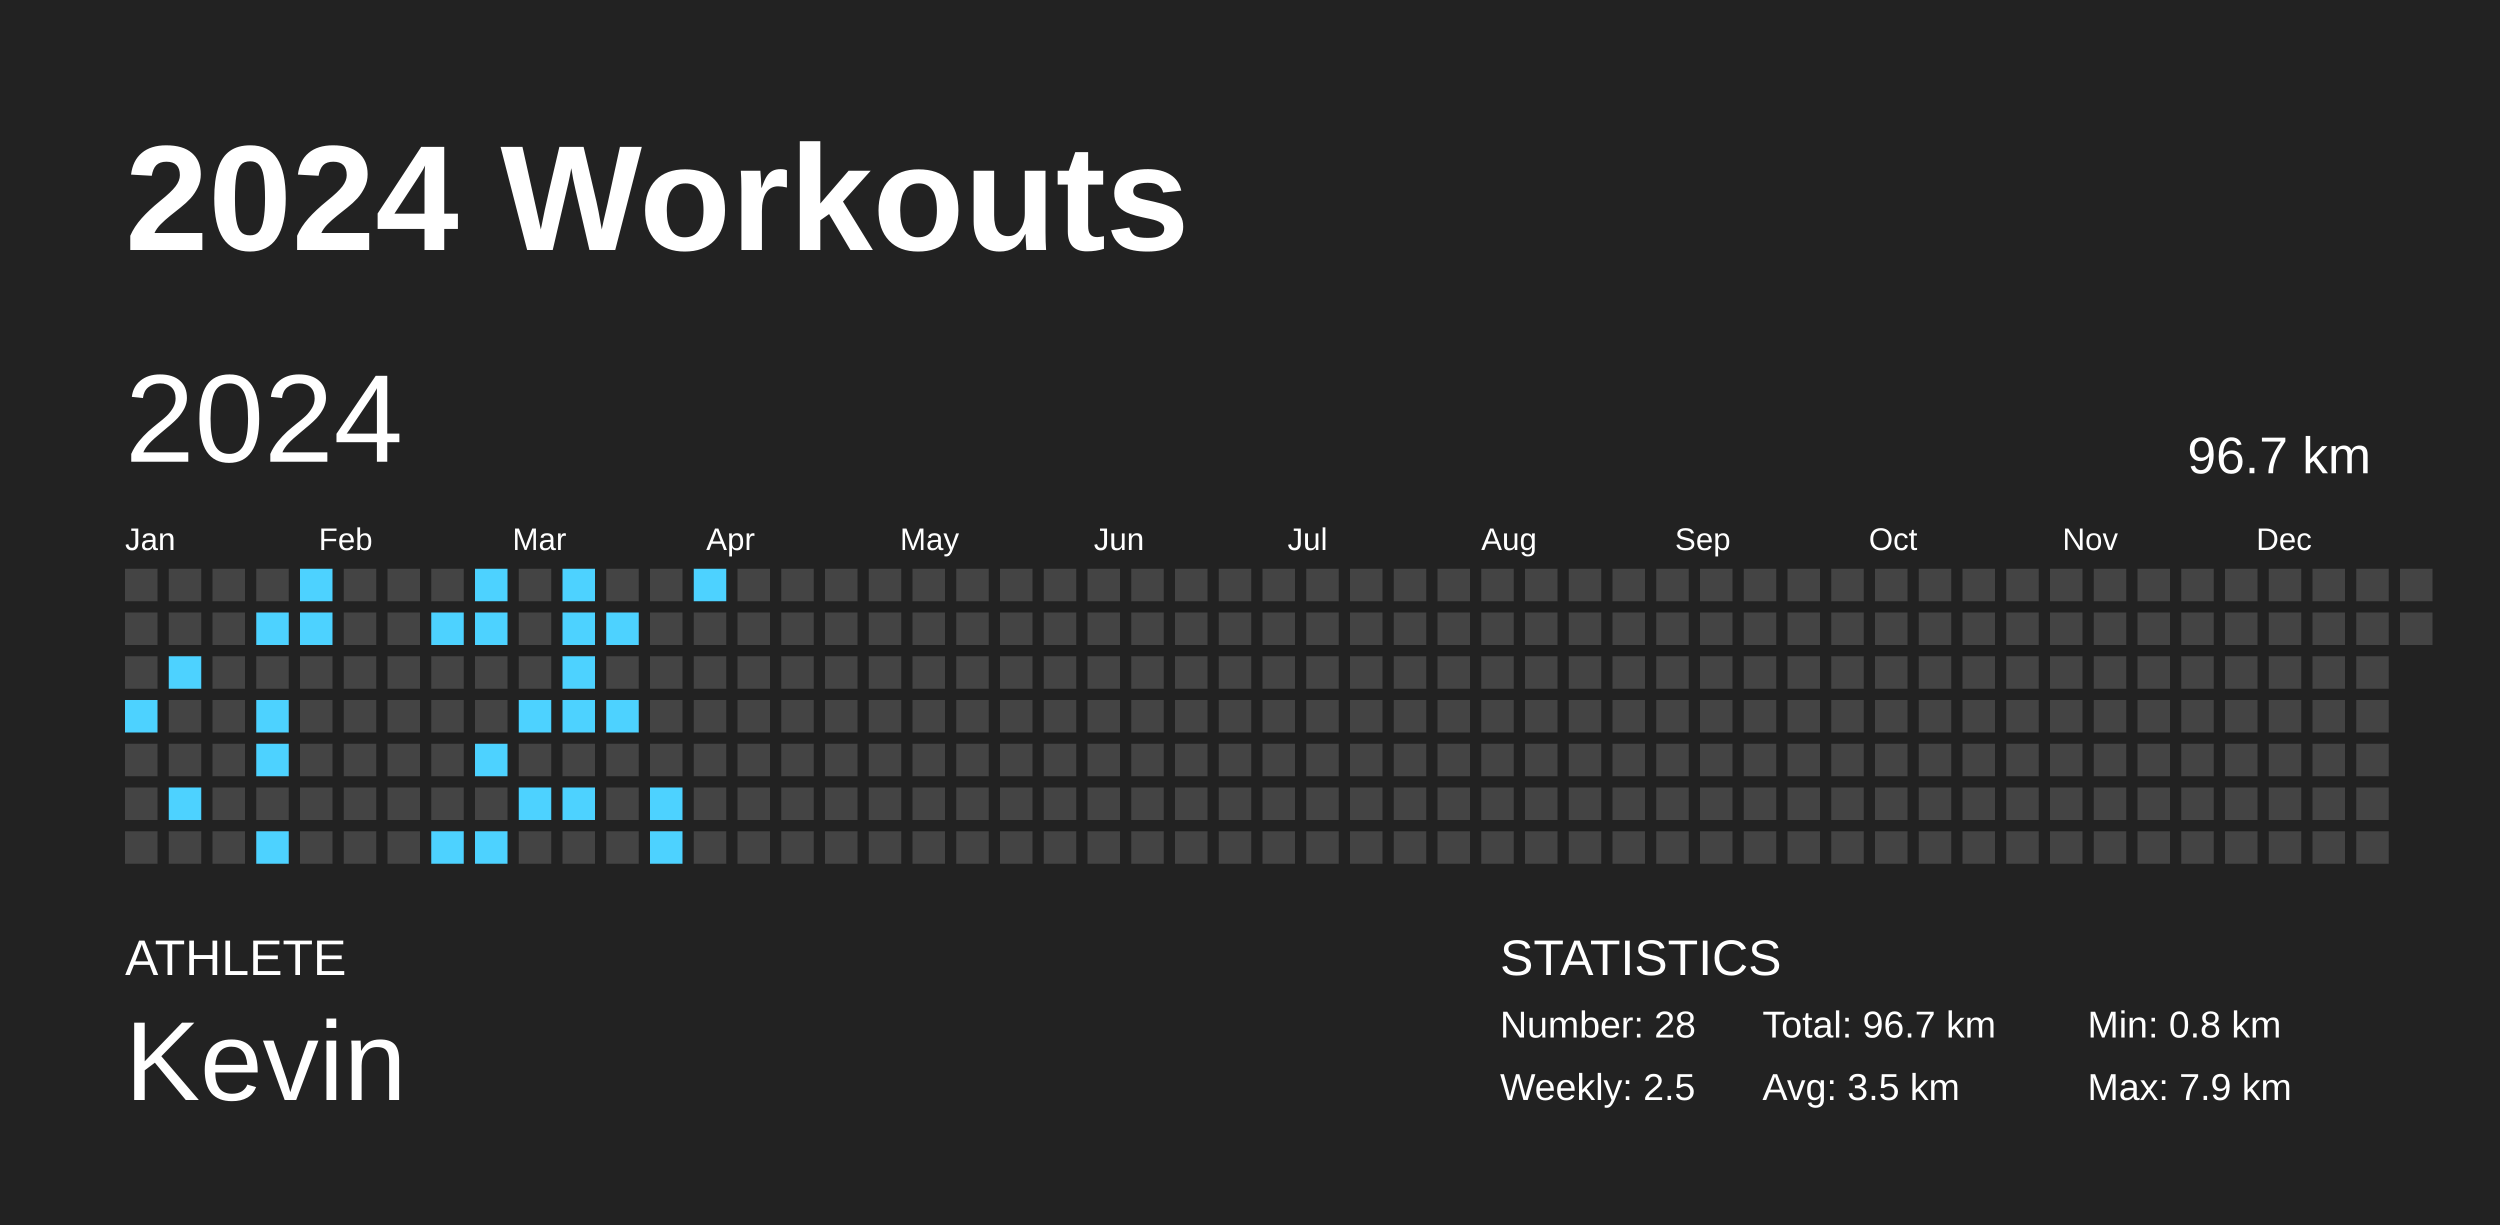
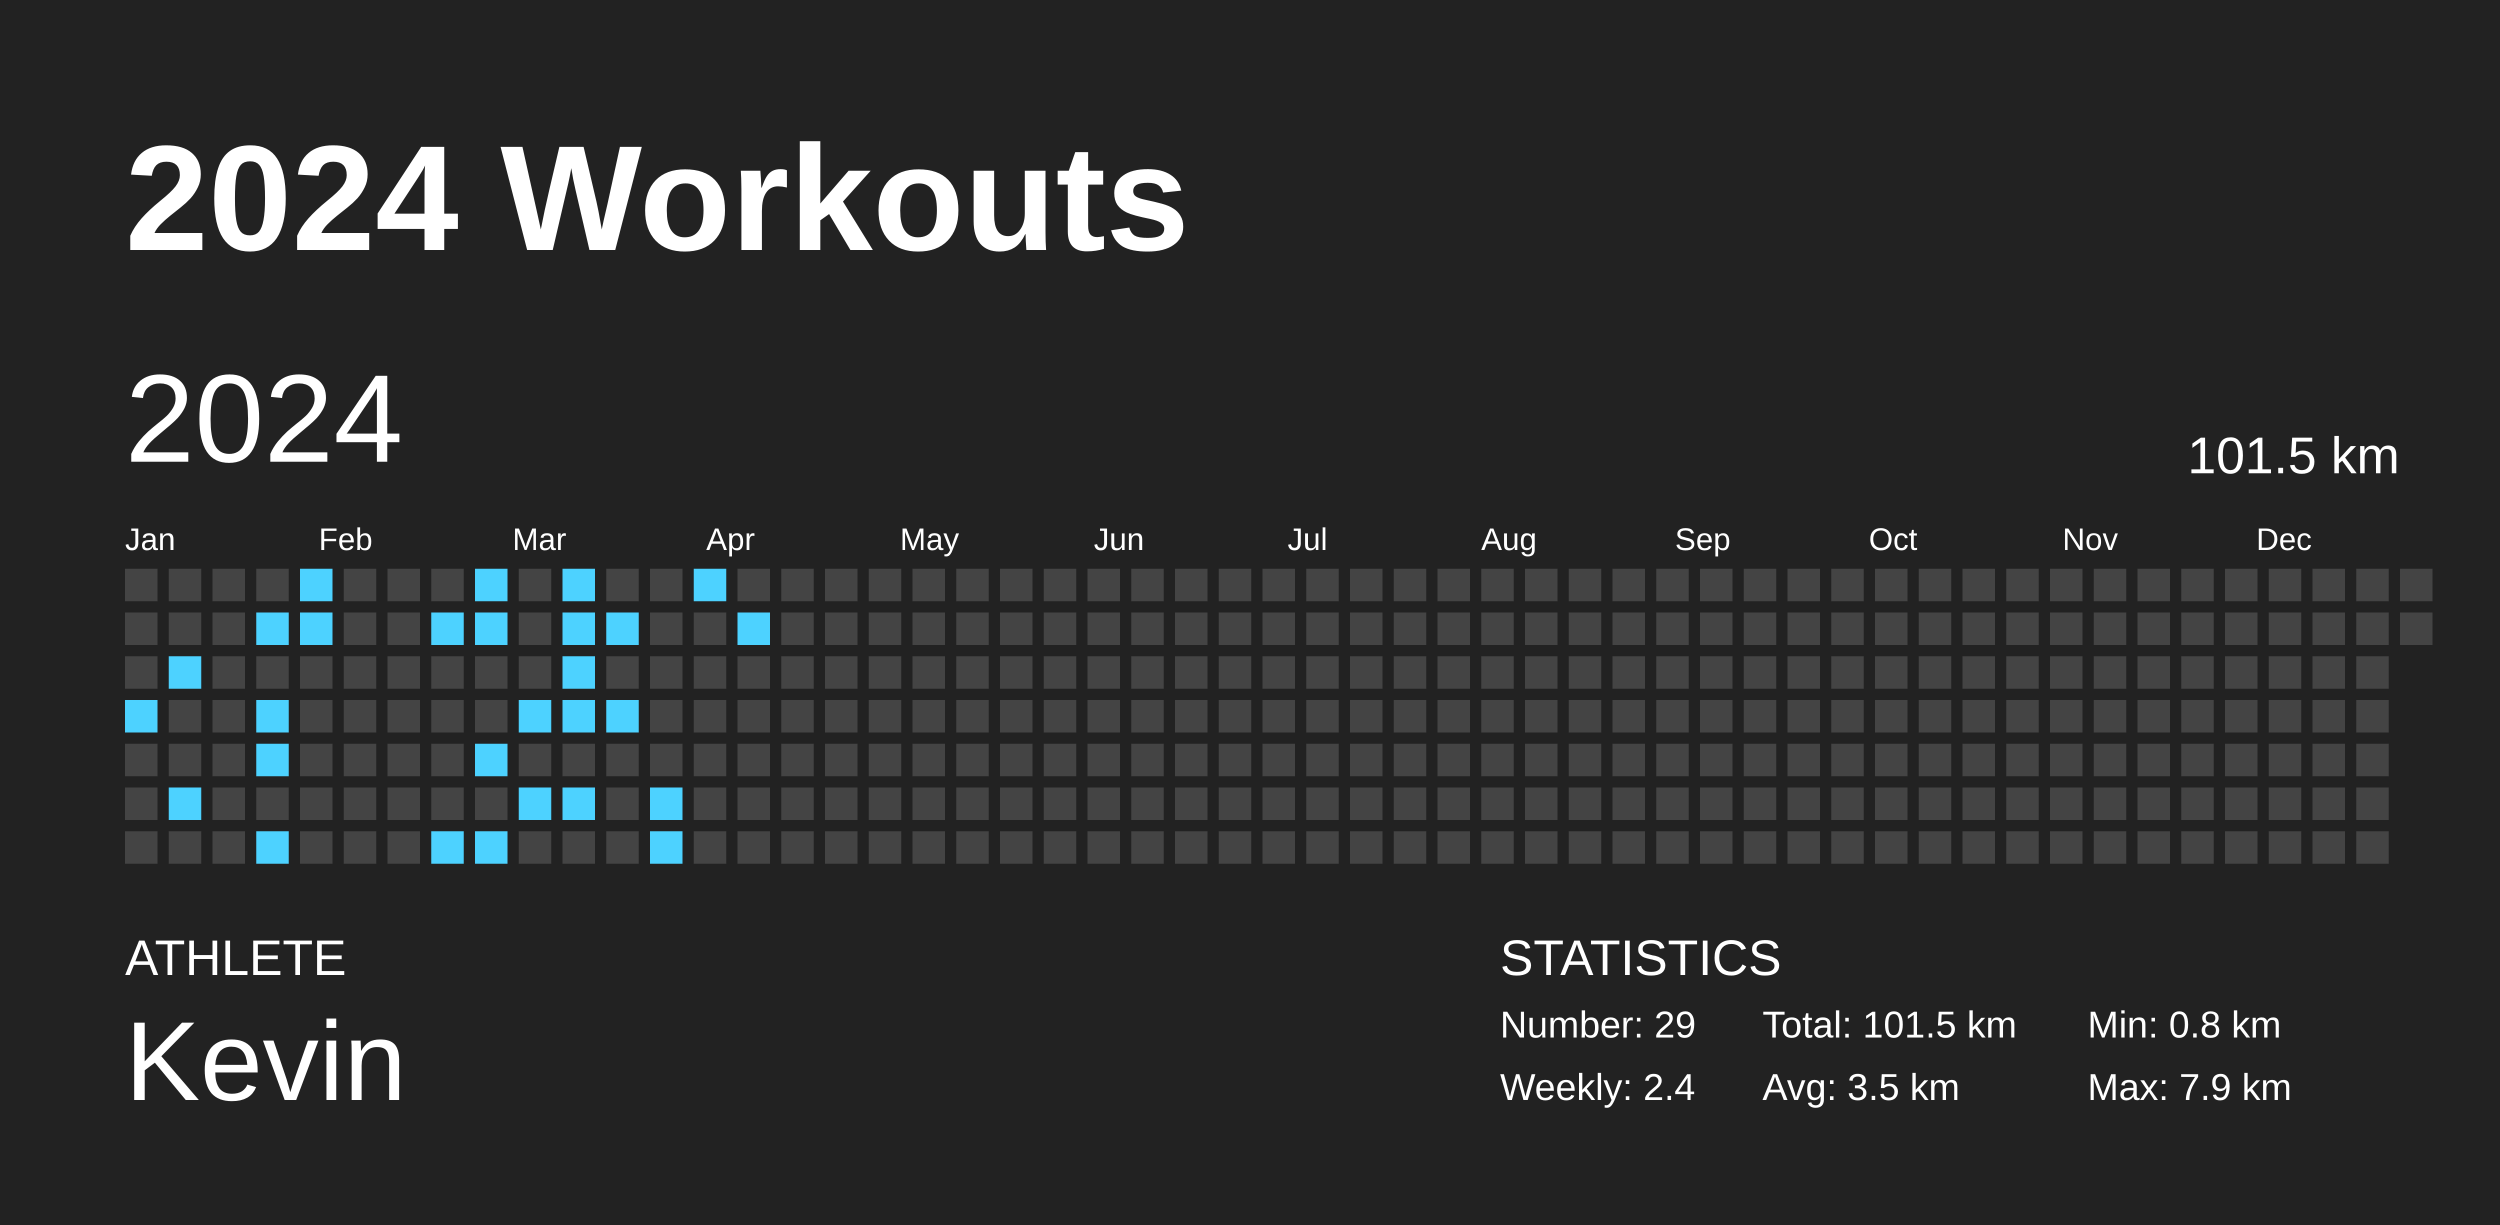
<svg xmlns="http://www.w3.org/2000/svg" baseProfile="full" height="98mm" version="1.1" viewBox="0,0,200,98" width="200mm">
  <defs />
  <rect fill="#222222" height="98" width="200" x="0" y="0" />
  <text fill="#FFFFFF" style="font-size:12px; font-family:Arial; font-weight:bold;" x="10" y="20">2024 Workouts</text>
  <text fill="#FFFFFF" style="font-size:4px; font-family:Arial" x="10" y="78">ATHLETE</text>
  <text fill="#FFFFFF" style="font-size:9px; font-family:Arial" x="10" y="88">Kevin</text>
  <text fill="#FFFFFF" style="font-size:4px; font-family:Arial" x="120" y="78">STATISTICS</text>
-   <text fill="#FFFFFF" style="font-size:3px; font-family:Arial" x="120" y="83">Number: 28</text>
-   <text fill="#FFFFFF" style="font-size:3px; font-family:Arial" x="120" y="88">Weekly: 2.5</text>
-   <text fill="#FFFFFF" style="font-size:3px; font-family:Arial" x="141" y="83">Total: 96.7 km</text>
+   <text fill="#FFFFFF" style="font-size:3px; font-family:Arial" x="120" y="83">Number: 29</text>
+   <text fill="#FFFFFF" style="font-size:3px; font-family:Arial" x="120" y="88">Weekly: 2.4</text>
+   <text fill="#FFFFFF" style="font-size:3px; font-family:Arial" x="141" y="83">Total: 101.5 km</text>
  <text fill="#FFFFFF" style="font-size:3px; font-family:Arial" x="141" y="88">Avg: 3.5 km</text>
  <text fill="#FFFFFF" style="font-size:3px; font-family:Arial" x="167" y="83">Min: 0.8 km</text>
  <text fill="#FFFFFF" style="font-size:3px; font-family:Arial" x="167" y="88">Max: 7.9 km</text>
  <text dominant-baseline="hanging" fill="#FFFFFF" style="font-size:10.0px; font-family:Arial;" x="10" y="30">2024</text>
-   <text dominant-baseline="hanging" fill="#FFFFFF" style="font-size:4.125px; font-family:Arial;" x="175" y="35">96.7 km</text>
+   <text dominant-baseline="hanging" fill="#FFFFFF" style="font-size:4.125px; font-family:Arial;" x="175" y="35">101.5 km</text>
  <text fill="#FFFFFF" style="font-size:2.5px; font-family:Arial" x="10.0" y="44">Jan</text>
  <text fill="#FFFFFF" style="font-size:2.5px; font-family:Arial" x="25.5" y="44">Feb</text>
  <text fill="#FFFFFF" style="font-size:2.5px; font-family:Arial" x="41.0" y="44">Mar</text>
  <text fill="#FFFFFF" style="font-size:2.5px; font-family:Arial" x="56.5" y="44">Apr</text>
  <text fill="#FFFFFF" style="font-size:2.5px; font-family:Arial" x="72.0" y="44">May</text>
  <text fill="#FFFFFF" style="font-size:2.5px; font-family:Arial" x="87.5" y="44">Jun</text>
  <text fill="#FFFFFF" style="font-size:2.5px; font-family:Arial" x="103.0" y="44">Jul</text>
  <text fill="#FFFFFF" style="font-size:2.5px; font-family:Arial" x="118.5" y="44">Aug</text>
  <text fill="#FFFFFF" style="font-size:2.5px; font-family:Arial" x="134.0" y="44">Sep</text>
  <text fill="#FFFFFF" style="font-size:2.5px; font-family:Arial" x="149.5" y="44">Oct</text>
  <text fill="#FFFFFF" style="font-size:2.5px; font-family:Arial" x="165.0" y="44">Nov</text>
  <text fill="#FFFFFF" style="font-size:2.5px; font-family:Arial" x="180.5" y="44">Dec</text>
  <rect fill="#444444" height="2.6" width="2.6" x="10.0" y="45.5" />
  <rect fill="#444444" height="2.6" width="2.6" x="10.0" y="49.0" />
  <rect fill="#444444" height="2.6" width="2.6" x="10.0" y="52.5" />
  <rect fill="#4dd2ff" height="2.6" width="2.6" x="10.0" y="56.0" />
  <rect fill="#444444" height="2.6" width="2.6" x="10.0" y="59.5" />
  <rect fill="#444444" height="2.6" width="2.6" x="10.0" y="63.0" />
  <rect fill="#444444" height="2.6" width="2.6" x="10.0" y="66.5" />
  <rect fill="#444444" height="2.6" width="2.6" x="13.5" y="45.5" />
  <rect fill="#444444" height="2.6" width="2.6" x="13.5" y="49.0" />
  <rect fill="#4dd2ff" height="2.6" width="2.6" x="13.5" y="52.5" />
  <rect fill="#444444" height="2.6" width="2.6" x="13.5" y="56.0" />
  <rect fill="#444444" height="2.6" width="2.6" x="13.5" y="59.5" />
  <rect fill="#4dd2ff" height="2.6" width="2.6" x="13.5" y="63.0" />
  <rect fill="#444444" height="2.6" width="2.6" x="13.5" y="66.5" />
  <rect fill="#444444" height="2.6" width="2.6" x="17.0" y="45.5" />
  <rect fill="#444444" height="2.6" width="2.6" x="17.0" y="49.0" />
  <rect fill="#444444" height="2.6" width="2.6" x="17.0" y="52.5" />
  <rect fill="#444444" height="2.6" width="2.6" x="17.0" y="56.0" />
  <rect fill="#444444" height="2.6" width="2.6" x="17.0" y="59.5" />
  <rect fill="#444444" height="2.6" width="2.6" x="17.0" y="63.0" />
  <rect fill="#444444" height="2.6" width="2.6" x="17.0" y="66.5" />
  <rect fill="#444444" height="2.6" width="2.6" x="20.5" y="45.5" />
  <rect fill="#4dd2ff" height="2.6" width="2.6" x="20.5" y="49.0" />
  <rect fill="#444444" height="2.6" width="2.6" x="20.5" y="52.5" />
  <rect fill="#4dd2ff" height="2.6" width="2.6" x="20.5" y="56.0" />
  <rect fill="#4dd2ff" height="2.6" width="2.6" x="20.5" y="59.5" />
  <rect fill="#444444" height="2.6" width="2.6" x="20.5" y="63.0" />
  <rect fill="#4dd2ff" height="2.6" width="2.6" x="20.5" y="66.5" />
  <rect fill="#4dd2ff" height="2.6" width="2.6" x="24.0" y="45.5" />
  <rect fill="#4dd2ff" height="2.6" width="2.6" x="24.0" y="49.0" />
  <rect fill="#444444" height="2.6" width="2.6" x="24.0" y="52.5" />
  <rect fill="#444444" height="2.6" width="2.6" x="24.0" y="56.0" />
  <rect fill="#444444" height="2.6" width="2.6" x="24.0" y="59.5" />
  <rect fill="#444444" height="2.6" width="2.6" x="24.0" y="63.0" />
  <rect fill="#444444" height="2.6" width="2.6" x="24.0" y="66.5" />
  <rect fill="#444444" height="2.6" width="2.6" x="27.5" y="45.5" />
  <rect fill="#444444" height="2.6" width="2.6" x="27.5" y="49.0" />
  <rect fill="#444444" height="2.6" width="2.6" x="27.5" y="52.5" />
  <rect fill="#444444" height="2.6" width="2.6" x="27.5" y="56.0" />
  <rect fill="#444444" height="2.6" width="2.6" x="27.5" y="59.5" />
  <rect fill="#444444" height="2.6" width="2.6" x="27.5" y="63.0" />
  <rect fill="#444444" height="2.6" width="2.6" x="27.5" y="66.5" />
  <rect fill="#444444" height="2.6" width="2.6" x="31.0" y="45.5" />
  <rect fill="#444444" height="2.6" width="2.6" x="31.0" y="49.0" />
  <rect fill="#444444" height="2.6" width="2.6" x="31.0" y="52.5" />
  <rect fill="#444444" height="2.6" width="2.6" x="31.0" y="56.0" />
  <rect fill="#444444" height="2.6" width="2.6" x="31.0" y="59.5" />
  <rect fill="#444444" height="2.6" width="2.6" x="31.0" y="63.0" />
  <rect fill="#444444" height="2.6" width="2.6" x="31.0" y="66.5" />
  <rect fill="#444444" height="2.6" width="2.6" x="34.5" y="45.5" />
  <rect fill="#4dd2ff" height="2.6" width="2.6" x="34.5" y="49.0" />
  <rect fill="#444444" height="2.6" width="2.6" x="34.5" y="52.5" />
  <rect fill="#444444" height="2.6" width="2.6" x="34.5" y="56.0" />
  <rect fill="#444444" height="2.6" width="2.6" x="34.5" y="59.5" />
  <rect fill="#444444" height="2.6" width="2.6" x="34.5" y="63.0" />
  <rect fill="#4dd2ff" height="2.6" width="2.6" x="34.5" y="66.5" />
  <rect fill="#4dd2ff" height="2.6" width="2.6" x="38.0" y="45.5" />
  <rect fill="#4dd2ff" height="2.6" width="2.6" x="38.0" y="49.0" />
  <rect fill="#444444" height="2.6" width="2.6" x="38.0" y="52.5" />
  <rect fill="#444444" height="2.6" width="2.6" x="38.0" y="56.0" />
  <rect fill="#4dd2ff" height="2.6" width="2.6" x="38.0" y="59.5" />
  <rect fill="#444444" height="2.6" width="2.6" x="38.0" y="63.0" />
  <rect fill="#4dd2ff" height="2.6" width="2.6" x="38.0" y="66.5" />
  <rect fill="#444444" height="2.6" width="2.6" x="41.5" y="45.5" />
  <rect fill="#444444" height="2.6" width="2.6" x="41.5" y="49.0" />
  <rect fill="#444444" height="2.6" width="2.6" x="41.5" y="52.5" />
  <rect fill="#4dd2ff" height="2.6" width="2.6" x="41.5" y="56.0" />
  <rect fill="#444444" height="2.6" width="2.6" x="41.5" y="59.5" />
  <rect fill="#4dd2ff" height="2.6" width="2.6" x="41.5" y="63.0" />
  <rect fill="#444444" height="2.6" width="2.6" x="41.5" y="66.5" />
  <rect fill="#4dd2ff" height="2.6" width="2.6" x="45.0" y="45.5" />
  <rect fill="#4dd2ff" height="2.6" width="2.6" x="45.0" y="49.0" />
  <rect fill="#4dd2ff" height="2.6" width="2.6" x="45.0" y="52.5" />
  <rect fill="#4dd2ff" height="2.6" width="2.6" x="45.0" y="56.0" />
  <rect fill="#444444" height="2.6" width="2.6" x="45.0" y="59.5" />
  <rect fill="#4dd2ff" height="2.6" width="2.6" x="45.0" y="63.0" />
  <rect fill="#444444" height="2.6" width="2.6" x="45.0" y="66.5" />
  <rect fill="#444444" height="2.6" width="2.6" x="48.5" y="45.5" />
  <rect fill="#4dd2ff" height="2.6" width="2.6" x="48.5" y="49.0" />
  <rect fill="#444444" height="2.6" width="2.6" x="48.5" y="52.5" />
  <rect fill="#4dd2ff" height="2.6" width="2.6" x="48.5" y="56.0" />
  <rect fill="#444444" height="2.6" width="2.6" x="48.5" y="59.5" />
  <rect fill="#444444" height="2.6" width="2.6" x="48.5" y="63.0" />
  <rect fill="#444444" height="2.6" width="2.6" x="48.5" y="66.5" />
  <rect fill="#444444" height="2.6" width="2.6" x="52.0" y="45.5" />
  <rect fill="#444444" height="2.6" width="2.6" x="52.0" y="49.0" />
  <rect fill="#444444" height="2.6" width="2.6" x="52.0" y="52.5" />
  <rect fill="#444444" height="2.6" width="2.6" x="52.0" y="56.0" />
  <rect fill="#444444" height="2.6" width="2.6" x="52.0" y="59.5" />
  <rect fill="#4dd2ff" height="2.6" width="2.6" x="52.0" y="63.0" />
  <rect fill="#4dd2ff" height="2.6" width="2.6" x="52.0" y="66.5" />
  <rect fill="#4dd2ff" height="2.6" width="2.6" x="55.5" y="45.5" />
  <rect fill="#444444" height="2.6" width="2.6" x="55.5" y="49.0" />
  <rect fill="#444444" height="2.6" width="2.6" x="55.5" y="52.5" />
  <rect fill="#444444" height="2.6" width="2.6" x="55.5" y="56.0" />
  <rect fill="#444444" height="2.6" width="2.6" x="55.5" y="59.5" />
  <rect fill="#444444" height="2.6" width="2.6" x="55.5" y="63.0" />
  <rect fill="#444444" height="2.6" width="2.6" x="55.5" y="66.5" />
  <rect fill="#444444" height="2.6" width="2.6" x="59.0" y="45.5" />
-   <rect fill="#444444" height="2.6" width="2.6" x="59.0" y="49.0" />
+   <rect fill="#4dd2ff" height="2.6" width="2.6" x="59.0" y="49.0" />
  <rect fill="#444444" height="2.6" width="2.6" x="59.0" y="52.5" />
  <rect fill="#444444" height="2.6" width="2.6" x="59.0" y="56.0" />
  <rect fill="#444444" height="2.6" width="2.6" x="59.0" y="59.5" />
  <rect fill="#444444" height="2.6" width="2.6" x="59.0" y="63.0" />
  <rect fill="#444444" height="2.6" width="2.6" x="59.0" y="66.5" />
  <rect fill="#444444" height="2.6" width="2.6" x="62.5" y="45.5" />
  <rect fill="#444444" height="2.6" width="2.6" x="62.5" y="49.0" />
  <rect fill="#444444" height="2.6" width="2.6" x="62.5" y="52.5" />
  <rect fill="#444444" height="2.6" width="2.6" x="62.5" y="56.0" />
  <rect fill="#444444" height="2.6" width="2.6" x="62.5" y="59.5" />
  <rect fill="#444444" height="2.6" width="2.6" x="62.5" y="63.0" />
  <rect fill="#444444" height="2.6" width="2.6" x="62.5" y="66.5" />
  <rect fill="#444444" height="2.6" width="2.6" x="66.0" y="45.5" />
  <rect fill="#444444" height="2.6" width="2.6" x="66.0" y="49.0" />
  <rect fill="#444444" height="2.6" width="2.6" x="66.0" y="52.5" />
  <rect fill="#444444" height="2.6" width="2.6" x="66.0" y="56.0" />
  <rect fill="#444444" height="2.6" width="2.6" x="66.0" y="59.5" />
  <rect fill="#444444" height="2.6" width="2.6" x="66.0" y="63.0" />
  <rect fill="#444444" height="2.6" width="2.6" x="66.0" y="66.5" />
  <rect fill="#444444" height="2.6" width="2.6" x="69.5" y="45.5" />
  <rect fill="#444444" height="2.6" width="2.6" x="69.5" y="49.0" />
  <rect fill="#444444" height="2.6" width="2.6" x="69.5" y="52.5" />
  <rect fill="#444444" height="2.6" width="2.6" x="69.5" y="56.0" />
  <rect fill="#444444" height="2.6" width="2.6" x="69.5" y="59.5" />
  <rect fill="#444444" height="2.6" width="2.6" x="69.5" y="63.0" />
  <rect fill="#444444" height="2.6" width="2.6" x="69.5" y="66.5" />
  <rect fill="#444444" height="2.6" width="2.6" x="73.0" y="45.5" />
  <rect fill="#444444" height="2.6" width="2.6" x="73.0" y="49.0" />
  <rect fill="#444444" height="2.6" width="2.6" x="73.0" y="52.5" />
  <rect fill="#444444" height="2.6" width="2.6" x="73.0" y="56.0" />
  <rect fill="#444444" height="2.6" width="2.6" x="73.0" y="59.5" />
  <rect fill="#444444" height="2.6" width="2.6" x="73.0" y="63.0" />
  <rect fill="#444444" height="2.6" width="2.6" x="73.0" y="66.5" />
  <rect fill="#444444" height="2.6" width="2.6" x="76.5" y="45.5" />
  <rect fill="#444444" height="2.6" width="2.6" x="76.5" y="49.0" />
  <rect fill="#444444" height="2.6" width="2.6" x="76.5" y="52.5" />
  <rect fill="#444444" height="2.6" width="2.6" x="76.5" y="56.0" />
  <rect fill="#444444" height="2.6" width="2.6" x="76.5" y="59.5" />
  <rect fill="#444444" height="2.6" width="2.6" x="76.5" y="63.0" />
  <rect fill="#444444" height="2.6" width="2.6" x="76.5" y="66.5" />
  <rect fill="#444444" height="2.6" width="2.6" x="80.0" y="45.5" />
  <rect fill="#444444" height="2.6" width="2.6" x="80.0" y="49.0" />
  <rect fill="#444444" height="2.6" width="2.6" x="80.0" y="52.5" />
  <rect fill="#444444" height="2.6" width="2.6" x="80.0" y="56.0" />
  <rect fill="#444444" height="2.6" width="2.6" x="80.0" y="59.5" />
  <rect fill="#444444" height="2.6" width="2.6" x="80.0" y="63.0" />
  <rect fill="#444444" height="2.6" width="2.6" x="80.0" y="66.5" />
  <rect fill="#444444" height="2.6" width="2.6" x="83.5" y="45.5" />
  <rect fill="#444444" height="2.6" width="2.6" x="83.5" y="49.0" />
  <rect fill="#444444" height="2.6" width="2.6" x="83.5" y="52.5" />
  <rect fill="#444444" height="2.6" width="2.6" x="83.5" y="56.0" />
  <rect fill="#444444" height="2.6" width="2.6" x="83.5" y="59.5" />
  <rect fill="#444444" height="2.6" width="2.6" x="83.5" y="63.0" />
  <rect fill="#444444" height="2.6" width="2.6" x="83.5" y="66.5" />
  <rect fill="#444444" height="2.6" width="2.6" x="87.0" y="45.5" />
  <rect fill="#444444" height="2.6" width="2.6" x="87.0" y="49.0" />
  <rect fill="#444444" height="2.6" width="2.6" x="87.0" y="52.5" />
  <rect fill="#444444" height="2.6" width="2.6" x="87.0" y="56.0" />
  <rect fill="#444444" height="2.6" width="2.6" x="87.0" y="59.5" />
  <rect fill="#444444" height="2.6" width="2.6" x="87.0" y="63.0" />
  <rect fill="#444444" height="2.6" width="2.6" x="87.0" y="66.5" />
  <rect fill="#444444" height="2.6" width="2.6" x="90.5" y="45.5" />
  <rect fill="#444444" height="2.6" width="2.6" x="90.5" y="49.0" />
  <rect fill="#444444" height="2.6" width="2.6" x="90.5" y="52.5" />
  <rect fill="#444444" height="2.6" width="2.6" x="90.5" y="56.0" />
  <rect fill="#444444" height="2.6" width="2.6" x="90.5" y="59.5" />
  <rect fill="#444444" height="2.6" width="2.6" x="90.5" y="63.0" />
  <rect fill="#444444" height="2.6" width="2.6" x="90.5" y="66.5" />
  <rect fill="#444444" height="2.6" width="2.6" x="94.0" y="45.5" />
  <rect fill="#444444" height="2.6" width="2.6" x="94.0" y="49.0" />
  <rect fill="#444444" height="2.6" width="2.6" x="94.0" y="52.5" />
  <rect fill="#444444" height="2.6" width="2.6" x="94.0" y="56.0" />
  <rect fill="#444444" height="2.6" width="2.6" x="94.0" y="59.5" />
  <rect fill="#444444" height="2.6" width="2.6" x="94.0" y="63.0" />
  <rect fill="#444444" height="2.6" width="2.6" x="94.0" y="66.5" />
  <rect fill="#444444" height="2.6" width="2.6" x="97.5" y="45.5" />
  <rect fill="#444444" height="2.6" width="2.6" x="97.5" y="49.0" />
  <rect fill="#444444" height="2.6" width="2.6" x="97.5" y="52.5" />
  <rect fill="#444444" height="2.6" width="2.6" x="97.5" y="56.0" />
  <rect fill="#444444" height="2.6" width="2.6" x="97.5" y="59.5" />
  <rect fill="#444444" height="2.6" width="2.6" x="97.5" y="63.0" />
  <rect fill="#444444" height="2.6" width="2.6" x="97.5" y="66.5" />
  <rect fill="#444444" height="2.6" width="2.6" x="101.0" y="45.5" />
  <rect fill="#444444" height="2.6" width="2.6" x="101.0" y="49.0" />
  <rect fill="#444444" height="2.6" width="2.6" x="101.0" y="52.5" />
  <rect fill="#444444" height="2.6" width="2.6" x="101.0" y="56.0" />
  <rect fill="#444444" height="2.6" width="2.6" x="101.0" y="59.5" />
  <rect fill="#444444" height="2.6" width="2.6" x="101.0" y="63.0" />
  <rect fill="#444444" height="2.6" width="2.6" x="101.0" y="66.5" />
  <rect fill="#444444" height="2.6" width="2.6" x="104.5" y="45.5" />
  <rect fill="#444444" height="2.6" width="2.6" x="104.5" y="49.0" />
  <rect fill="#444444" height="2.6" width="2.6" x="104.5" y="52.5" />
  <rect fill="#444444" height="2.6" width="2.6" x="104.5" y="56.0" />
  <rect fill="#444444" height="2.6" width="2.6" x="104.5" y="59.5" />
  <rect fill="#444444" height="2.6" width="2.6" x="104.5" y="63.0" />
  <rect fill="#444444" height="2.6" width="2.6" x="104.5" y="66.5" />
  <rect fill="#444444" height="2.6" width="2.6" x="108.0" y="45.5" />
  <rect fill="#444444" height="2.6" width="2.6" x="108.0" y="49.0" />
  <rect fill="#444444" height="2.6" width="2.6" x="108.0" y="52.5" />
  <rect fill="#444444" height="2.6" width="2.6" x="108.0" y="56.0" />
  <rect fill="#444444" height="2.6" width="2.6" x="108.0" y="59.5" />
  <rect fill="#444444" height="2.6" width="2.6" x="108.0" y="63.0" />
  <rect fill="#444444" height="2.6" width="2.6" x="108.0" y="66.5" />
  <rect fill="#444444" height="2.6" width="2.6" x="111.5" y="45.5" />
  <rect fill="#444444" height="2.6" width="2.6" x="111.5" y="49.0" />
  <rect fill="#444444" height="2.6" width="2.6" x="111.5" y="52.5" />
  <rect fill="#444444" height="2.6" width="2.6" x="111.5" y="56.0" />
  <rect fill="#444444" height="2.6" width="2.6" x="111.5" y="59.5" />
  <rect fill="#444444" height="2.6" width="2.6" x="111.5" y="63.0" />
  <rect fill="#444444" height="2.6" width="2.6" x="111.5" y="66.5" />
  <rect fill="#444444" height="2.6" width="2.6" x="115.0" y="45.5" />
  <rect fill="#444444" height="2.6" width="2.6" x="115.0" y="49.0" />
  <rect fill="#444444" height="2.6" width="2.6" x="115.0" y="52.5" />
  <rect fill="#444444" height="2.6" width="2.6" x="115.0" y="56.0" />
  <rect fill="#444444" height="2.6" width="2.6" x="115.0" y="59.5" />
  <rect fill="#444444" height="2.6" width="2.6" x="115.0" y="63.0" />
  <rect fill="#444444" height="2.6" width="2.6" x="115.0" y="66.5" />
  <rect fill="#444444" height="2.6" width="2.6" x="118.5" y="45.5" />
  <rect fill="#444444" height="2.6" width="2.6" x="118.5" y="49.0" />
  <rect fill="#444444" height="2.6" width="2.6" x="118.5" y="52.5" />
  <rect fill="#444444" height="2.6" width="2.6" x="118.5" y="56.0" />
  <rect fill="#444444" height="2.6" width="2.6" x="118.5" y="59.5" />
  <rect fill="#444444" height="2.6" width="2.6" x="118.5" y="63.0" />
  <rect fill="#444444" height="2.6" width="2.6" x="118.5" y="66.5" />
  <rect fill="#444444" height="2.6" width="2.6" x="122.0" y="45.5" />
  <rect fill="#444444" height="2.6" width="2.6" x="122.0" y="49.0" />
  <rect fill="#444444" height="2.6" width="2.6" x="122.0" y="52.5" />
  <rect fill="#444444" height="2.6" width="2.6" x="122.0" y="56.0" />
  <rect fill="#444444" height="2.6" width="2.6" x="122.0" y="59.5" />
  <rect fill="#444444" height="2.6" width="2.6" x="122.0" y="63.0" />
  <rect fill="#444444" height="2.6" width="2.6" x="122.0" y="66.5" />
  <rect fill="#444444" height="2.6" width="2.6" x="125.5" y="45.5" />
  <rect fill="#444444" height="2.6" width="2.6" x="125.5" y="49.0" />
  <rect fill="#444444" height="2.6" width="2.6" x="125.5" y="52.5" />
  <rect fill="#444444" height="2.6" width="2.6" x="125.5" y="56.0" />
  <rect fill="#444444" height="2.6" width="2.6" x="125.5" y="59.5" />
  <rect fill="#444444" height="2.6" width="2.6" x="125.5" y="63.0" />
  <rect fill="#444444" height="2.6" width="2.6" x="125.5" y="66.5" />
  <rect fill="#444444" height="2.6" width="2.6" x="129.0" y="45.5" />
  <rect fill="#444444" height="2.6" width="2.6" x="129.0" y="49.0" />
  <rect fill="#444444" height="2.6" width="2.6" x="129.0" y="52.5" />
  <rect fill="#444444" height="2.6" width="2.6" x="129.0" y="56.0" />
  <rect fill="#444444" height="2.6" width="2.6" x="129.0" y="59.5" />
  <rect fill="#444444" height="2.6" width="2.6" x="129.0" y="63.0" />
  <rect fill="#444444" height="2.6" width="2.6" x="129.0" y="66.5" />
  <rect fill="#444444" height="2.6" width="2.6" x="132.5" y="45.5" />
  <rect fill="#444444" height="2.6" width="2.6" x="132.5" y="49.0" />
  <rect fill="#444444" height="2.6" width="2.6" x="132.5" y="52.5" />
  <rect fill="#444444" height="2.6" width="2.6" x="132.5" y="56.0" />
  <rect fill="#444444" height="2.6" width="2.6" x="132.5" y="59.5" />
  <rect fill="#444444" height="2.6" width="2.6" x="132.5" y="63.0" />
  <rect fill="#444444" height="2.6" width="2.6" x="132.5" y="66.5" />
  <rect fill="#444444" height="2.6" width="2.6" x="136.0" y="45.5" />
  <rect fill="#444444" height="2.6" width="2.6" x="136.0" y="49.0" />
  <rect fill="#444444" height="2.6" width="2.6" x="136.0" y="52.5" />
  <rect fill="#444444" height="2.6" width="2.6" x="136.0" y="56.0" />
  <rect fill="#444444" height="2.6" width="2.6" x="136.0" y="59.5" />
  <rect fill="#444444" height="2.6" width="2.6" x="136.0" y="63.0" />
  <rect fill="#444444" height="2.6" width="2.6" x="136.0" y="66.5" />
  <rect fill="#444444" height="2.6" width="2.6" x="139.5" y="45.5" />
  <rect fill="#444444" height="2.6" width="2.6" x="139.5" y="49.0" />
  <rect fill="#444444" height="2.6" width="2.6" x="139.5" y="52.5" />
  <rect fill="#444444" height="2.6" width="2.6" x="139.5" y="56.0" />
  <rect fill="#444444" height="2.6" width="2.6" x="139.5" y="59.5" />
  <rect fill="#444444" height="2.6" width="2.6" x="139.5" y="63.0" />
  <rect fill="#444444" height="2.6" width="2.6" x="139.5" y="66.5" />
  <rect fill="#444444" height="2.6" width="2.6" x="143.0" y="45.5" />
  <rect fill="#444444" height="2.6" width="2.6" x="143.0" y="49.0" />
  <rect fill="#444444" height="2.6" width="2.6" x="143.0" y="52.5" />
  <rect fill="#444444" height="2.6" width="2.6" x="143.0" y="56.0" />
  <rect fill="#444444" height="2.6" width="2.6" x="143.0" y="59.5" />
  <rect fill="#444444" height="2.6" width="2.6" x="143.0" y="63.0" />
  <rect fill="#444444" height="2.6" width="2.6" x="143.0" y="66.5" />
  <rect fill="#444444" height="2.6" width="2.6" x="146.5" y="45.5" />
  <rect fill="#444444" height="2.6" width="2.6" x="146.5" y="49.0" />
  <rect fill="#444444" height="2.6" width="2.6" x="146.5" y="52.5" />
  <rect fill="#444444" height="2.6" width="2.6" x="146.5" y="56.0" />
  <rect fill="#444444" height="2.6" width="2.6" x="146.5" y="59.5" />
  <rect fill="#444444" height="2.6" width="2.6" x="146.5" y="63.0" />
  <rect fill="#444444" height="2.6" width="2.6" x="146.5" y="66.5" />
  <rect fill="#444444" height="2.6" width="2.6" x="150.0" y="45.5" />
  <rect fill="#444444" height="2.6" width="2.6" x="150.0" y="49.0" />
  <rect fill="#444444" height="2.6" width="2.6" x="150.0" y="52.5" />
  <rect fill="#444444" height="2.6" width="2.6" x="150.0" y="56.0" />
  <rect fill="#444444" height="2.6" width="2.6" x="150.0" y="59.5" />
  <rect fill="#444444" height="2.6" width="2.6" x="150.0" y="63.0" />
  <rect fill="#444444" height="2.6" width="2.6" x="150.0" y="66.5" />
  <rect fill="#444444" height="2.6" width="2.6" x="153.5" y="45.5" />
  <rect fill="#444444" height="2.6" width="2.6" x="153.5" y="49.0" />
  <rect fill="#444444" height="2.6" width="2.6" x="153.5" y="52.5" />
  <rect fill="#444444" height="2.6" width="2.6" x="153.5" y="56.0" />
  <rect fill="#444444" height="2.6" width="2.6" x="153.5" y="59.5" />
  <rect fill="#444444" height="2.6" width="2.6" x="153.5" y="63.0" />
  <rect fill="#444444" height="2.6" width="2.6" x="153.5" y="66.5" />
  <rect fill="#444444" height="2.6" width="2.6" x="157.0" y="45.5" />
  <rect fill="#444444" height="2.6" width="2.6" x="157.0" y="49.0" />
  <rect fill="#444444" height="2.6" width="2.6" x="157.0" y="52.5" />
  <rect fill="#444444" height="2.6" width="2.6" x="157.0" y="56.0" />
  <rect fill="#444444" height="2.6" width="2.6" x="157.0" y="59.5" />
  <rect fill="#444444" height="2.6" width="2.6" x="157.0" y="63.0" />
  <rect fill="#444444" height="2.6" width="2.6" x="157.0" y="66.5" />
  <rect fill="#444444" height="2.6" width="2.6" x="160.5" y="45.5" />
  <rect fill="#444444" height="2.6" width="2.6" x="160.5" y="49.0" />
  <rect fill="#444444" height="2.6" width="2.6" x="160.5" y="52.5" />
  <rect fill="#444444" height="2.6" width="2.6" x="160.5" y="56.0" />
  <rect fill="#444444" height="2.6" width="2.6" x="160.5" y="59.5" />
  <rect fill="#444444" height="2.6" width="2.6" x="160.5" y="63.0" />
  <rect fill="#444444" height="2.6" width="2.6" x="160.5" y="66.5" />
  <rect fill="#444444" height="2.6" width="2.6" x="164.0" y="45.5" />
  <rect fill="#444444" height="2.6" width="2.6" x="164.0" y="49.0" />
  <rect fill="#444444" height="2.6" width="2.6" x="164.0" y="52.5" />
  <rect fill="#444444" height="2.6" width="2.6" x="164.0" y="56.0" />
  <rect fill="#444444" height="2.6" width="2.6" x="164.0" y="59.5" />
  <rect fill="#444444" height="2.6" width="2.6" x="164.0" y="63.0" />
  <rect fill="#444444" height="2.6" width="2.6" x="164.0" y="66.5" />
  <rect fill="#444444" height="2.6" width="2.6" x="167.5" y="45.5" />
  <rect fill="#444444" height="2.6" width="2.6" x="167.5" y="49.0" />
  <rect fill="#444444" height="2.6" width="2.6" x="167.5" y="52.5" />
  <rect fill="#444444" height="2.6" width="2.6" x="167.5" y="56.0" />
  <rect fill="#444444" height="2.6" width="2.6" x="167.5" y="59.5" />
  <rect fill="#444444" height="2.6" width="2.6" x="167.5" y="63.0" />
  <rect fill="#444444" height="2.6" width="2.6" x="167.5" y="66.5" />
  <rect fill="#444444" height="2.6" width="2.6" x="171.0" y="45.5" />
  <rect fill="#444444" height="2.6" width="2.6" x="171.0" y="49.0" />
  <rect fill="#444444" height="2.6" width="2.6" x="171.0" y="52.5" />
  <rect fill="#444444" height="2.6" width="2.6" x="171.0" y="56.0" />
  <rect fill="#444444" height="2.6" width="2.6" x="171.0" y="59.5" />
  <rect fill="#444444" height="2.6" width="2.6" x="171.0" y="63.0" />
  <rect fill="#444444" height="2.6" width="2.6" x="171.0" y="66.5" />
  <rect fill="#444444" height="2.6" width="2.6" x="174.5" y="45.5" />
  <rect fill="#444444" height="2.6" width="2.6" x="174.5" y="49.0" />
  <rect fill="#444444" height="2.6" width="2.6" x="174.5" y="52.5" />
  <rect fill="#444444" height="2.6" width="2.6" x="174.5" y="56.0" />
  <rect fill="#444444" height="2.6" width="2.6" x="174.5" y="59.5" />
  <rect fill="#444444" height="2.6" width="2.6" x="174.5" y="63.0" />
  <rect fill="#444444" height="2.6" width="2.6" x="174.5" y="66.5" />
  <rect fill="#444444" height="2.6" width="2.6" x="178.0" y="45.5" />
  <rect fill="#444444" height="2.6" width="2.6" x="178.0" y="49.0" />
  <rect fill="#444444" height="2.6" width="2.6" x="178.0" y="52.5" />
  <rect fill="#444444" height="2.6" width="2.6" x="178.0" y="56.0" />
  <rect fill="#444444" height="2.6" width="2.6" x="178.0" y="59.5" />
  <rect fill="#444444" height="2.6" width="2.6" x="178.0" y="63.0" />
  <rect fill="#444444" height="2.6" width="2.6" x="178.0" y="66.5" />
  <rect fill="#444444" height="2.6" width="2.6" x="181.5" y="45.5" />
  <rect fill="#444444" height="2.6" width="2.6" x="181.5" y="49.0" />
  <rect fill="#444444" height="2.6" width="2.6" x="181.5" y="52.5" />
  <rect fill="#444444" height="2.6" width="2.6" x="181.5" y="56.0" />
  <rect fill="#444444" height="2.6" width="2.6" x="181.5" y="59.5" />
  <rect fill="#444444" height="2.6" width="2.6" x="181.5" y="63.0" />
  <rect fill="#444444" height="2.6" width="2.6" x="181.5" y="66.5" />
  <rect fill="#444444" height="2.6" width="2.6" x="185.0" y="45.5" />
  <rect fill="#444444" height="2.6" width="2.6" x="185.0" y="49.0" />
  <rect fill="#444444" height="2.6" width="2.6" x="185.0" y="52.5" />
  <rect fill="#444444" height="2.6" width="2.6" x="185.0" y="56.0" />
  <rect fill="#444444" height="2.6" width="2.6" x="185.0" y="59.5" />
  <rect fill="#444444" height="2.6" width="2.6" x="185.0" y="63.0" />
  <rect fill="#444444" height="2.6" width="2.6" x="185.0" y="66.5" />
  <rect fill="#444444" height="2.6" width="2.6" x="188.5" y="45.5" />
  <rect fill="#444444" height="2.6" width="2.6" x="188.5" y="49.0" />
  <rect fill="#444444" height="2.6" width="2.6" x="188.5" y="52.5" />
  <rect fill="#444444" height="2.6" width="2.6" x="188.5" y="56.0" />
  <rect fill="#444444" height="2.6" width="2.6" x="188.5" y="59.5" />
  <rect fill="#444444" height="2.6" width="2.6" x="188.5" y="63.0" />
  <rect fill="#444444" height="2.6" width="2.6" x="188.5" y="66.5" />
  <rect fill="#444444" height="2.6" width="2.6" x="192.0" y="45.5" />
  <rect fill="#444444" height="2.6" width="2.6" x="192.0" y="49.0" />
</svg>
